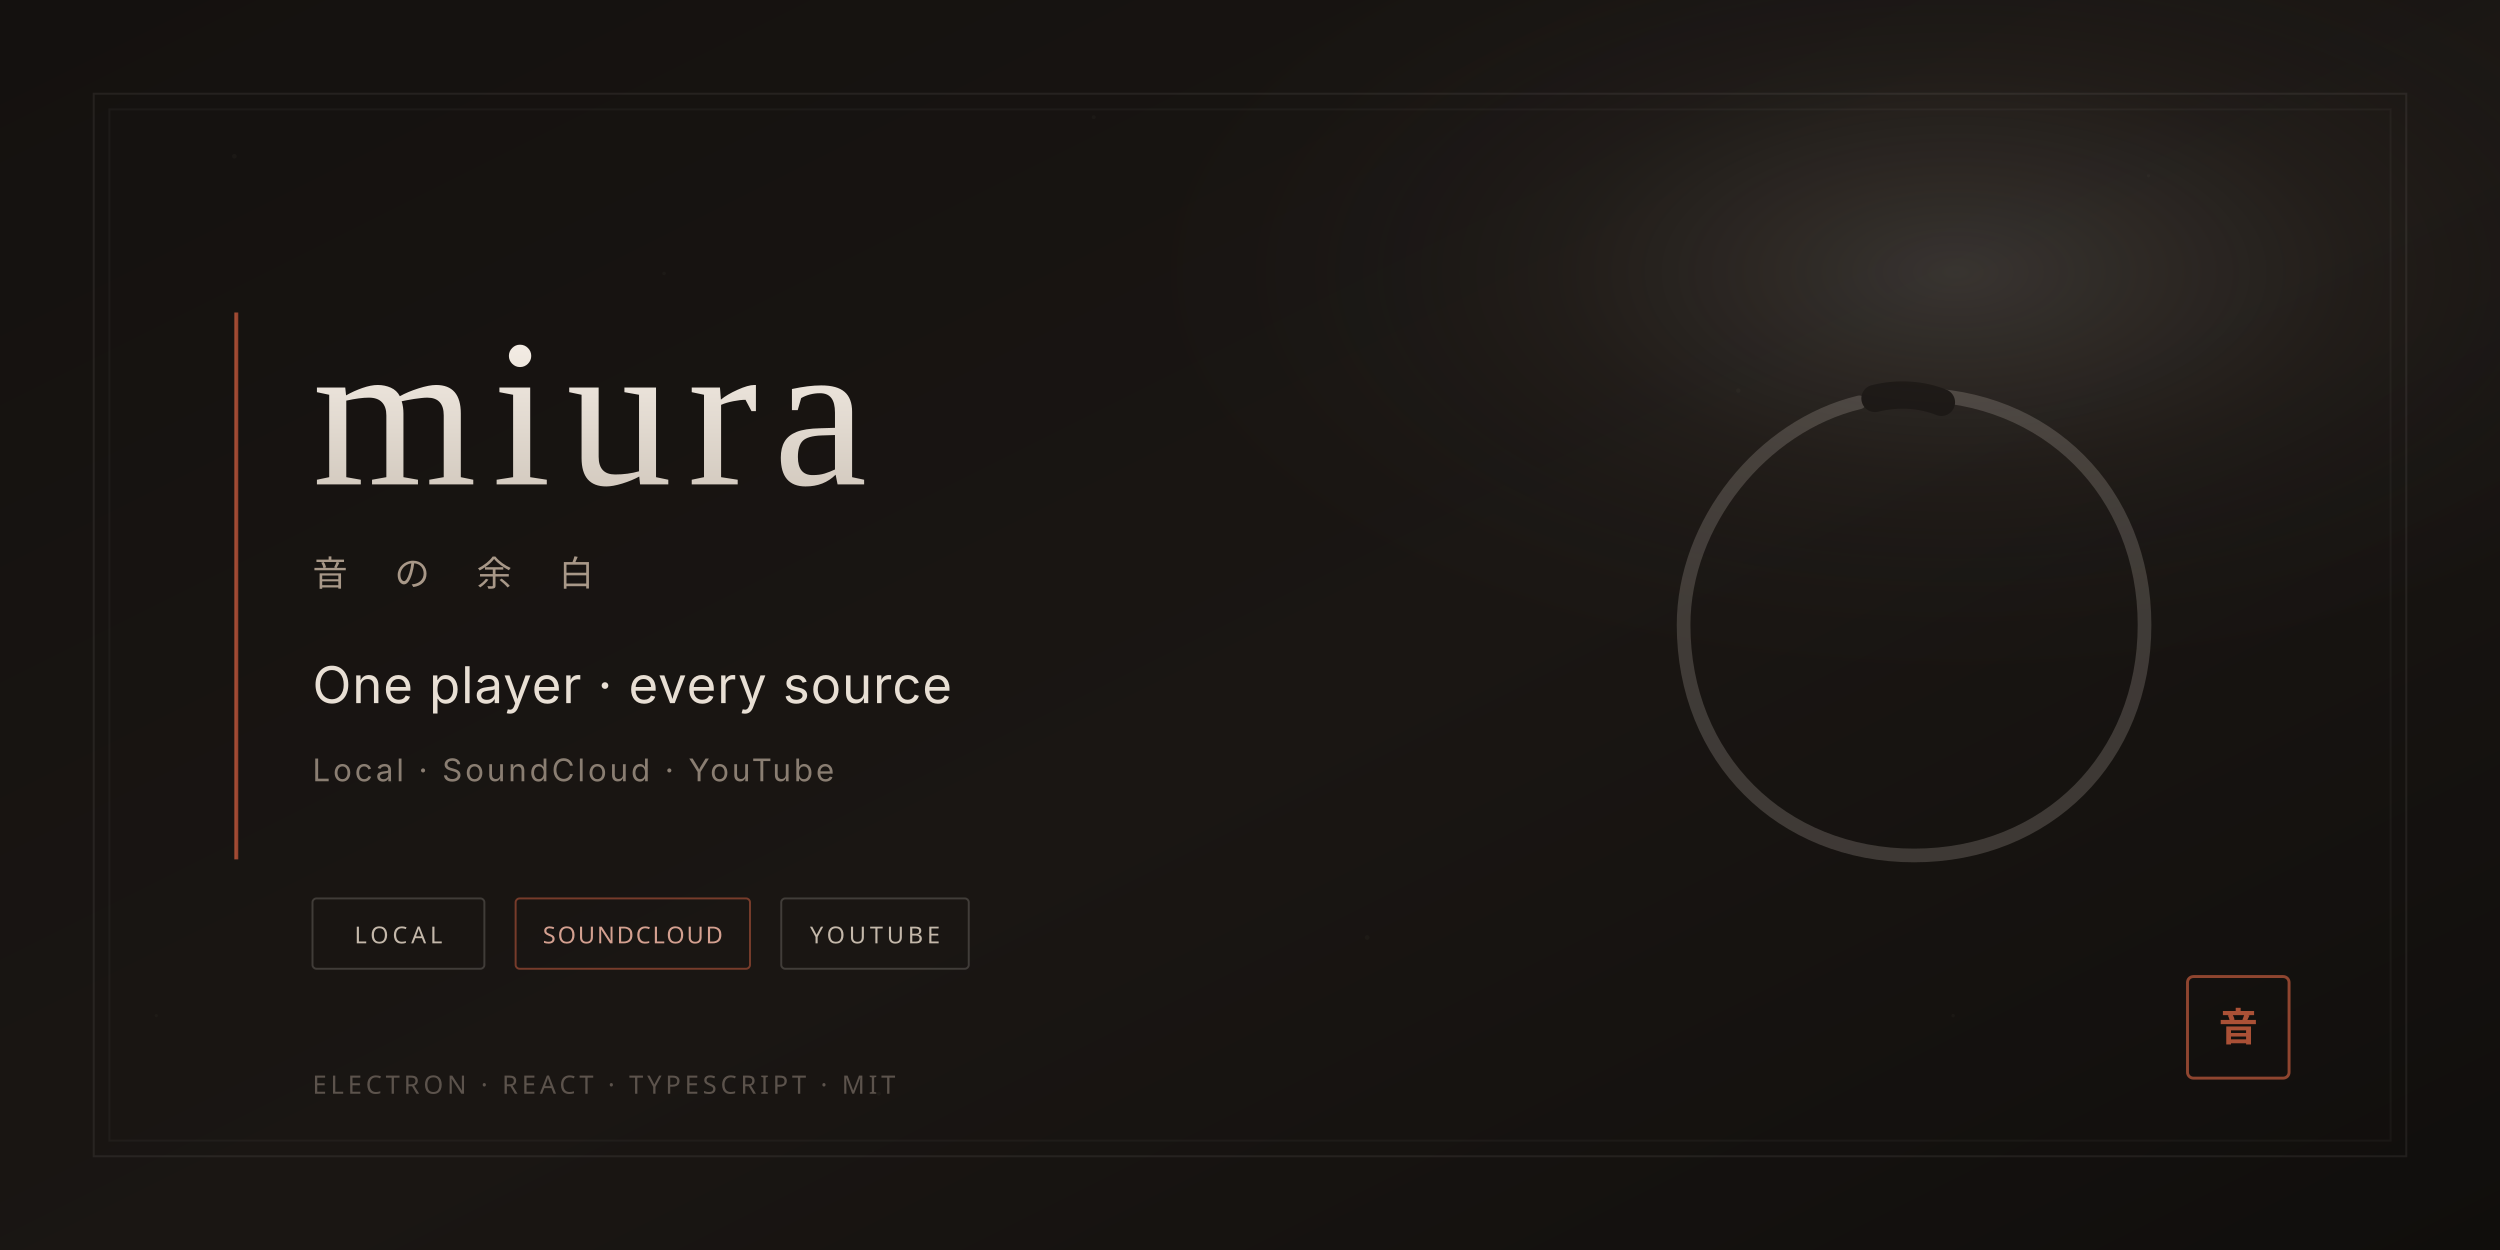
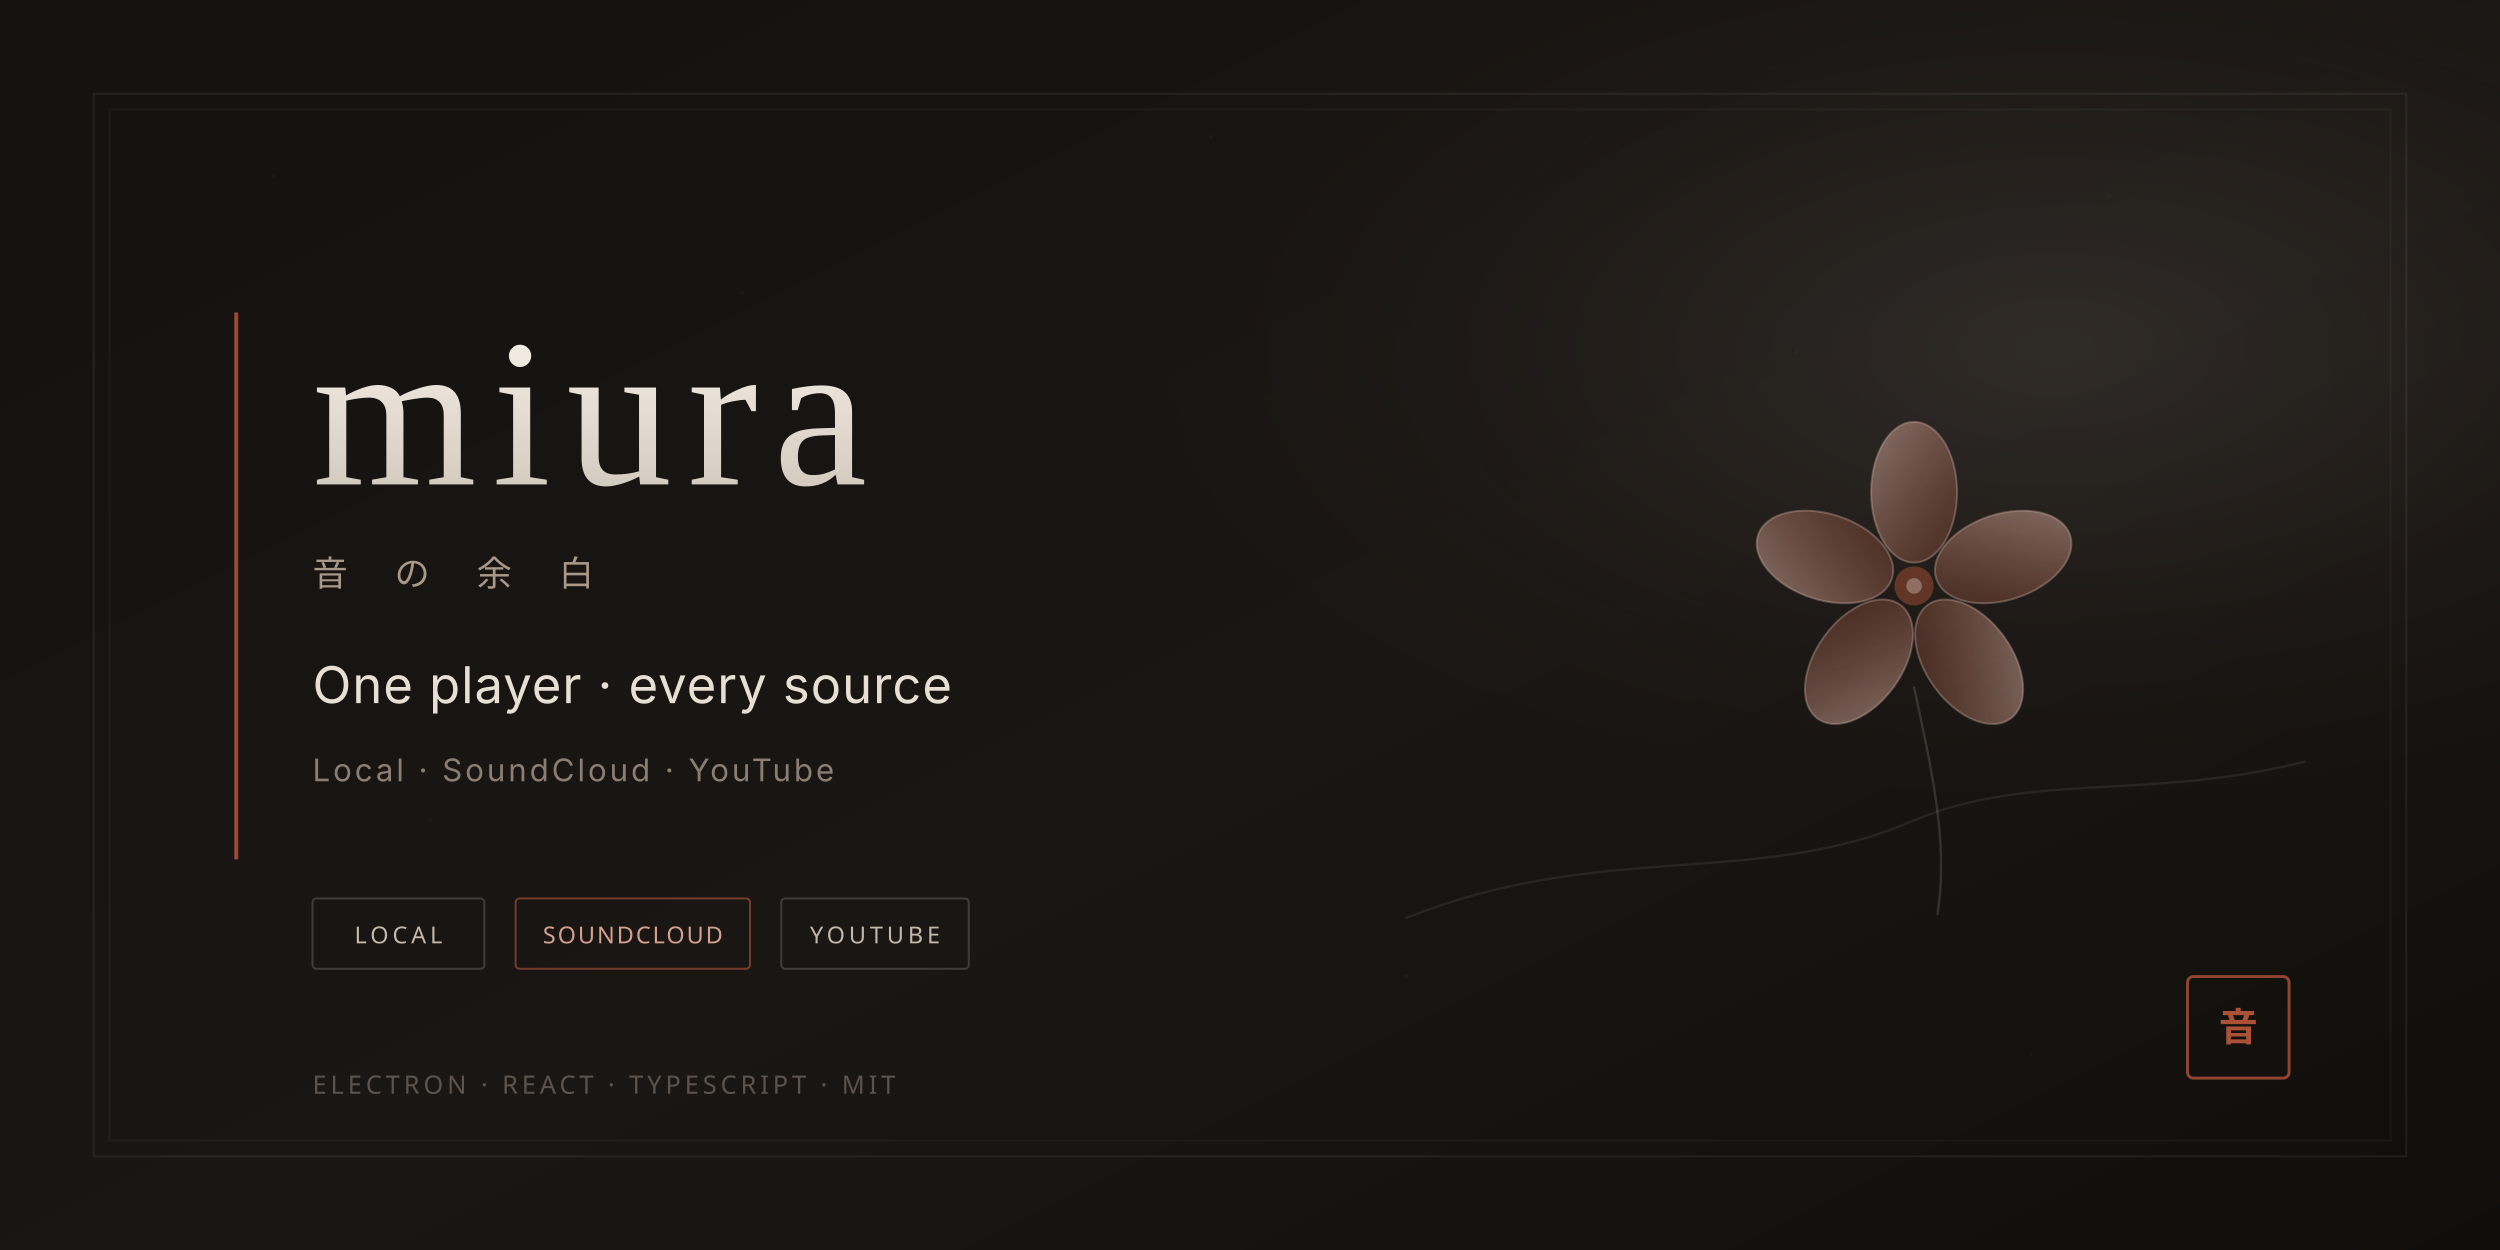
<svg xmlns="http://www.w3.org/2000/svg" width="1280" height="640" viewBox="0 0 1280 640" role="img" aria-label="miura">
  <defs>
    <linearGradient id="bg" x1="0" y1="0" x2="1" y2="1">
      <stop offset="0%" stop-color="#14110f" />
      <stop offset="55%" stop-color="#1a1613" />
      <stop offset="100%" stop-color="#100e0c" />
    </linearGradient>
-     <radialGradient id="moon" cx="78%" cy="22%" r="35%">
-       <stop offset="0%" stop-color="#f5efe6" stop-opacity="0.14" />
-       <stop offset="45%" stop-color="#e8d5c4" stop-opacity="0.04" />
+     <radialGradient id="wash" cx="82%" cy="28%" r="40%">
+       <stop offset="0%" stop-color="#f5efe6" stop-opacity="0.10" />
+       <stop offset="55%" stop-color="#e8d5c4" stop-opacity="0.03" />
      <stop offset="100%" stop-color="#14110f" stop-opacity="0" />
    </radialGradient>
    <linearGradient id="ink" x1="0" y1="0" x2="0" y2="1">
      <stop offset="0%" stop-color="#f3ece4" />
      <stop offset="100%" stop-color="#d4cbc0" />
    </linearGradient>
    <linearGradient id="vermilion" x1="0" y1="0" x2="1" y2="0">
      <stop offset="0%" stop-color="#c45c3e" />
      <stop offset="100%" stop-color="#a84832" />
    </linearGradient>
+     <linearGradient id="petal" x1="0" y1="0" x2="1" y2="1">
+       <stop offset="0%" stop-color="#e8c4b8" stop-opacity="0.55" />
+       <stop offset="100%" stop-color="#c45c3e" stop-opacity="0.25" />
+     </linearGradient>
  </defs>
  <rect width="1280" height="640" fill="url(#bg)" />
-   <rect width="1280" height="640" fill="url(#moon)" />
-   <g fill="#f5efe6" fill-opacity="0.025">
-     <circle cx="120" cy="80" r="1.2" />
-     <circle cx="340" cy="140" r="0.9" />
-     <circle cx="560" cy="60" r="1" />
-     <circle cx="890" cy="200" r="1.1" />
-     <circle cx="1100" cy="90" r="0.8" />
-     <circle cx="200" cy="400" r="1" />
-     <circle cx="700" cy="480" r="1.2" />
-     <circle cx="1000" cy="520" r="0.9" />
-     <circle cx="450" cy="560" r="1" />
-     <circle cx="80" cy="520" r="0.8" />
+   <rect width="1280" height="640" fill="url(#wash)" />
+   <g fill="#f5efe6" fill-opacity="0.022">
+     <circle cx="140" cy="90" r="1.1" />
+     <circle cx="380" cy="150" r="0.9" />
+     <circle cx="620" cy="70" r="1" />
+     <circle cx="920" cy="180" r="1.1" />
+     <circle cx="1080" cy="100" r="0.8" />
+     <circle cx="220" cy="420" r="1" />
+     <circle cx="720" cy="500" r="1.1" />
+     <circle cx="1040" cy="540" r="0.9" />
  </g>
  <rect x="48" y="48" width="1184" height="544" fill="none" stroke="#f5efe6" stroke-opacity="0.07" stroke-width="1" />
  <rect x="56" y="56" width="1168" height="528" fill="none" stroke="#f5efe6" stroke-opacity="0.04" stroke-width="1" />
-   <g transform="translate(980, 320)" opacity="0.55">
-     <path d="M 0 -118          C 68 -118 118 -68 118 0          C 118 68 68 118 0 118          C -68 118 -118 68 -118 0          C -118 -52 -78 -102 -28 -114" fill="none" stroke="#e8dcd0" stroke-width="7" stroke-linecap="round" stroke-opacity="0.35" />
-     <path d="M -20 -116 C -8 -119 4 -118 14 -114" fill="none" stroke="#14110f" stroke-width="14" stroke-linecap="round" />
+   <g transform="translate(980, 300)" opacity="0.9">
+     <g fill="url(#petal)" stroke="#e8c4b8" stroke-opacity="0.35" stroke-width="1">
+       <ellipse cx="0" cy="-48" rx="22" ry="36" transform="rotate(0)" />
+       <ellipse cx="0" cy="-48" rx="22" ry="36" transform="rotate(72)" />
+       <ellipse cx="0" cy="-48" rx="22" ry="36" transform="rotate(144)" />
+       <ellipse cx="0" cy="-48" rx="22" ry="36" transform="rotate(216)" />
+       <ellipse cx="0" cy="-48" rx="22" ry="36" transform="rotate(288)" />
+     </g>
+     <circle cx="0" cy="0" r="10" fill="#c45c3e" fill-opacity="0.45" />
+     <circle cx="0" cy="0" r="4" fill="#f5efe6" fill-opacity="0.35" />
+     <path d="M0 52 C 8 90 18 130 12 168" fill="none" stroke="#a89888" stroke-opacity="0.25" stroke-width="1.2" stroke-linecap="round" />
  </g>
+   <path d="M720 470 C 820 430 900 455 980 420 C 1040 395 1100 410 1180 390" fill="none" stroke="#f5efe6" stroke-opacity="0.08" stroke-width="1.2" stroke-linecap="round" />
  <rect x="120" y="160" width="2" height="280" fill="url(#vermilion)" opacity="0.85" />
  <g font-family="'Hiragino Mincho ProN', 'Yu Mincho', 'Noto Serif JP', 'Times New Roman', Georgia, serif">
    <text x="160" y="248" fill="url(#ink)" font-size="108" font-weight="500" letter-spacing="8">miura</text>
  </g>
  <g font-family="'Hiragino Sans', 'Yu Gothic', 'Noto Sans JP', system-ui, sans-serif">
    <text x="160" y="300" fill="#a89888" font-size="18" font-weight="400" letter-spacing="10">音 の 余 白</text>
  </g>
  <g font-family="ui-sans-serif, system-ui, -apple-system, 'Segoe UI', sans-serif">
    <text x="160" y="360" fill="#e8dfd4" font-size="26" font-weight="400" letter-spacing="0.5">
      One player · every source
    </text>
    <text x="160" y="400" fill="#8a7e72" font-size="16" font-weight="400" letter-spacing="1.5">
      Local  ·  SoundCloud  ·  YouTube
    </text>
  </g>
  <g transform="translate(160, 460)" font-family="ui-sans-serif, system-ui, sans-serif">
    <g>
      <rect width="88" height="36" rx="2" fill="none" stroke="#f5efe6" stroke-opacity="0.18" />
      <text x="44" y="23" text-anchor="middle" fill="#c4b8aa" font-size="12" font-weight="500" letter-spacing="2">LOCAL</text>
    </g>
    <g transform="translate(104,0)">
      <rect width="120" height="36" rx="2" fill="none" stroke="#c45c3e" stroke-opacity="0.55" />
      <text x="60" y="23" text-anchor="middle" fill="#d4a090" font-size="12" font-weight="500" letter-spacing="1">SOUNDCLOUD</text>
    </g>
    <g transform="translate(240,0)">
      <rect width="96" height="36" rx="2" fill="none" stroke="#f5efe6" stroke-opacity="0.18" />
      <text x="48" y="23" text-anchor="middle" fill="#c4b8aa" font-size="12" font-weight="500" letter-spacing="2">YOUTUBE</text>
    </g>
  </g>
  <g transform="translate(1120, 500)">
    <rect x="0" y="0" width="52" height="52" rx="3" fill="none" stroke="#c45c3e" stroke-width="1.5" stroke-opacity="0.7" />
    <text x="26" y="33" text-anchor="middle" fill="#c45c3e" fill-opacity="0.85" font-size="20" font-family="'Hiragino Mincho ProN', 'Yu Mincho', serif" font-weight="600">音</text>
  </g>
  <text x="160" y="560" fill="#5c534c" font-size="13" font-family="ui-sans-serif, system-ui, sans-serif" letter-spacing="2">
    ELECTRON  ·  REACT  ·  TYPESCRIPT  ·  MIT
  </text>
</svg>
